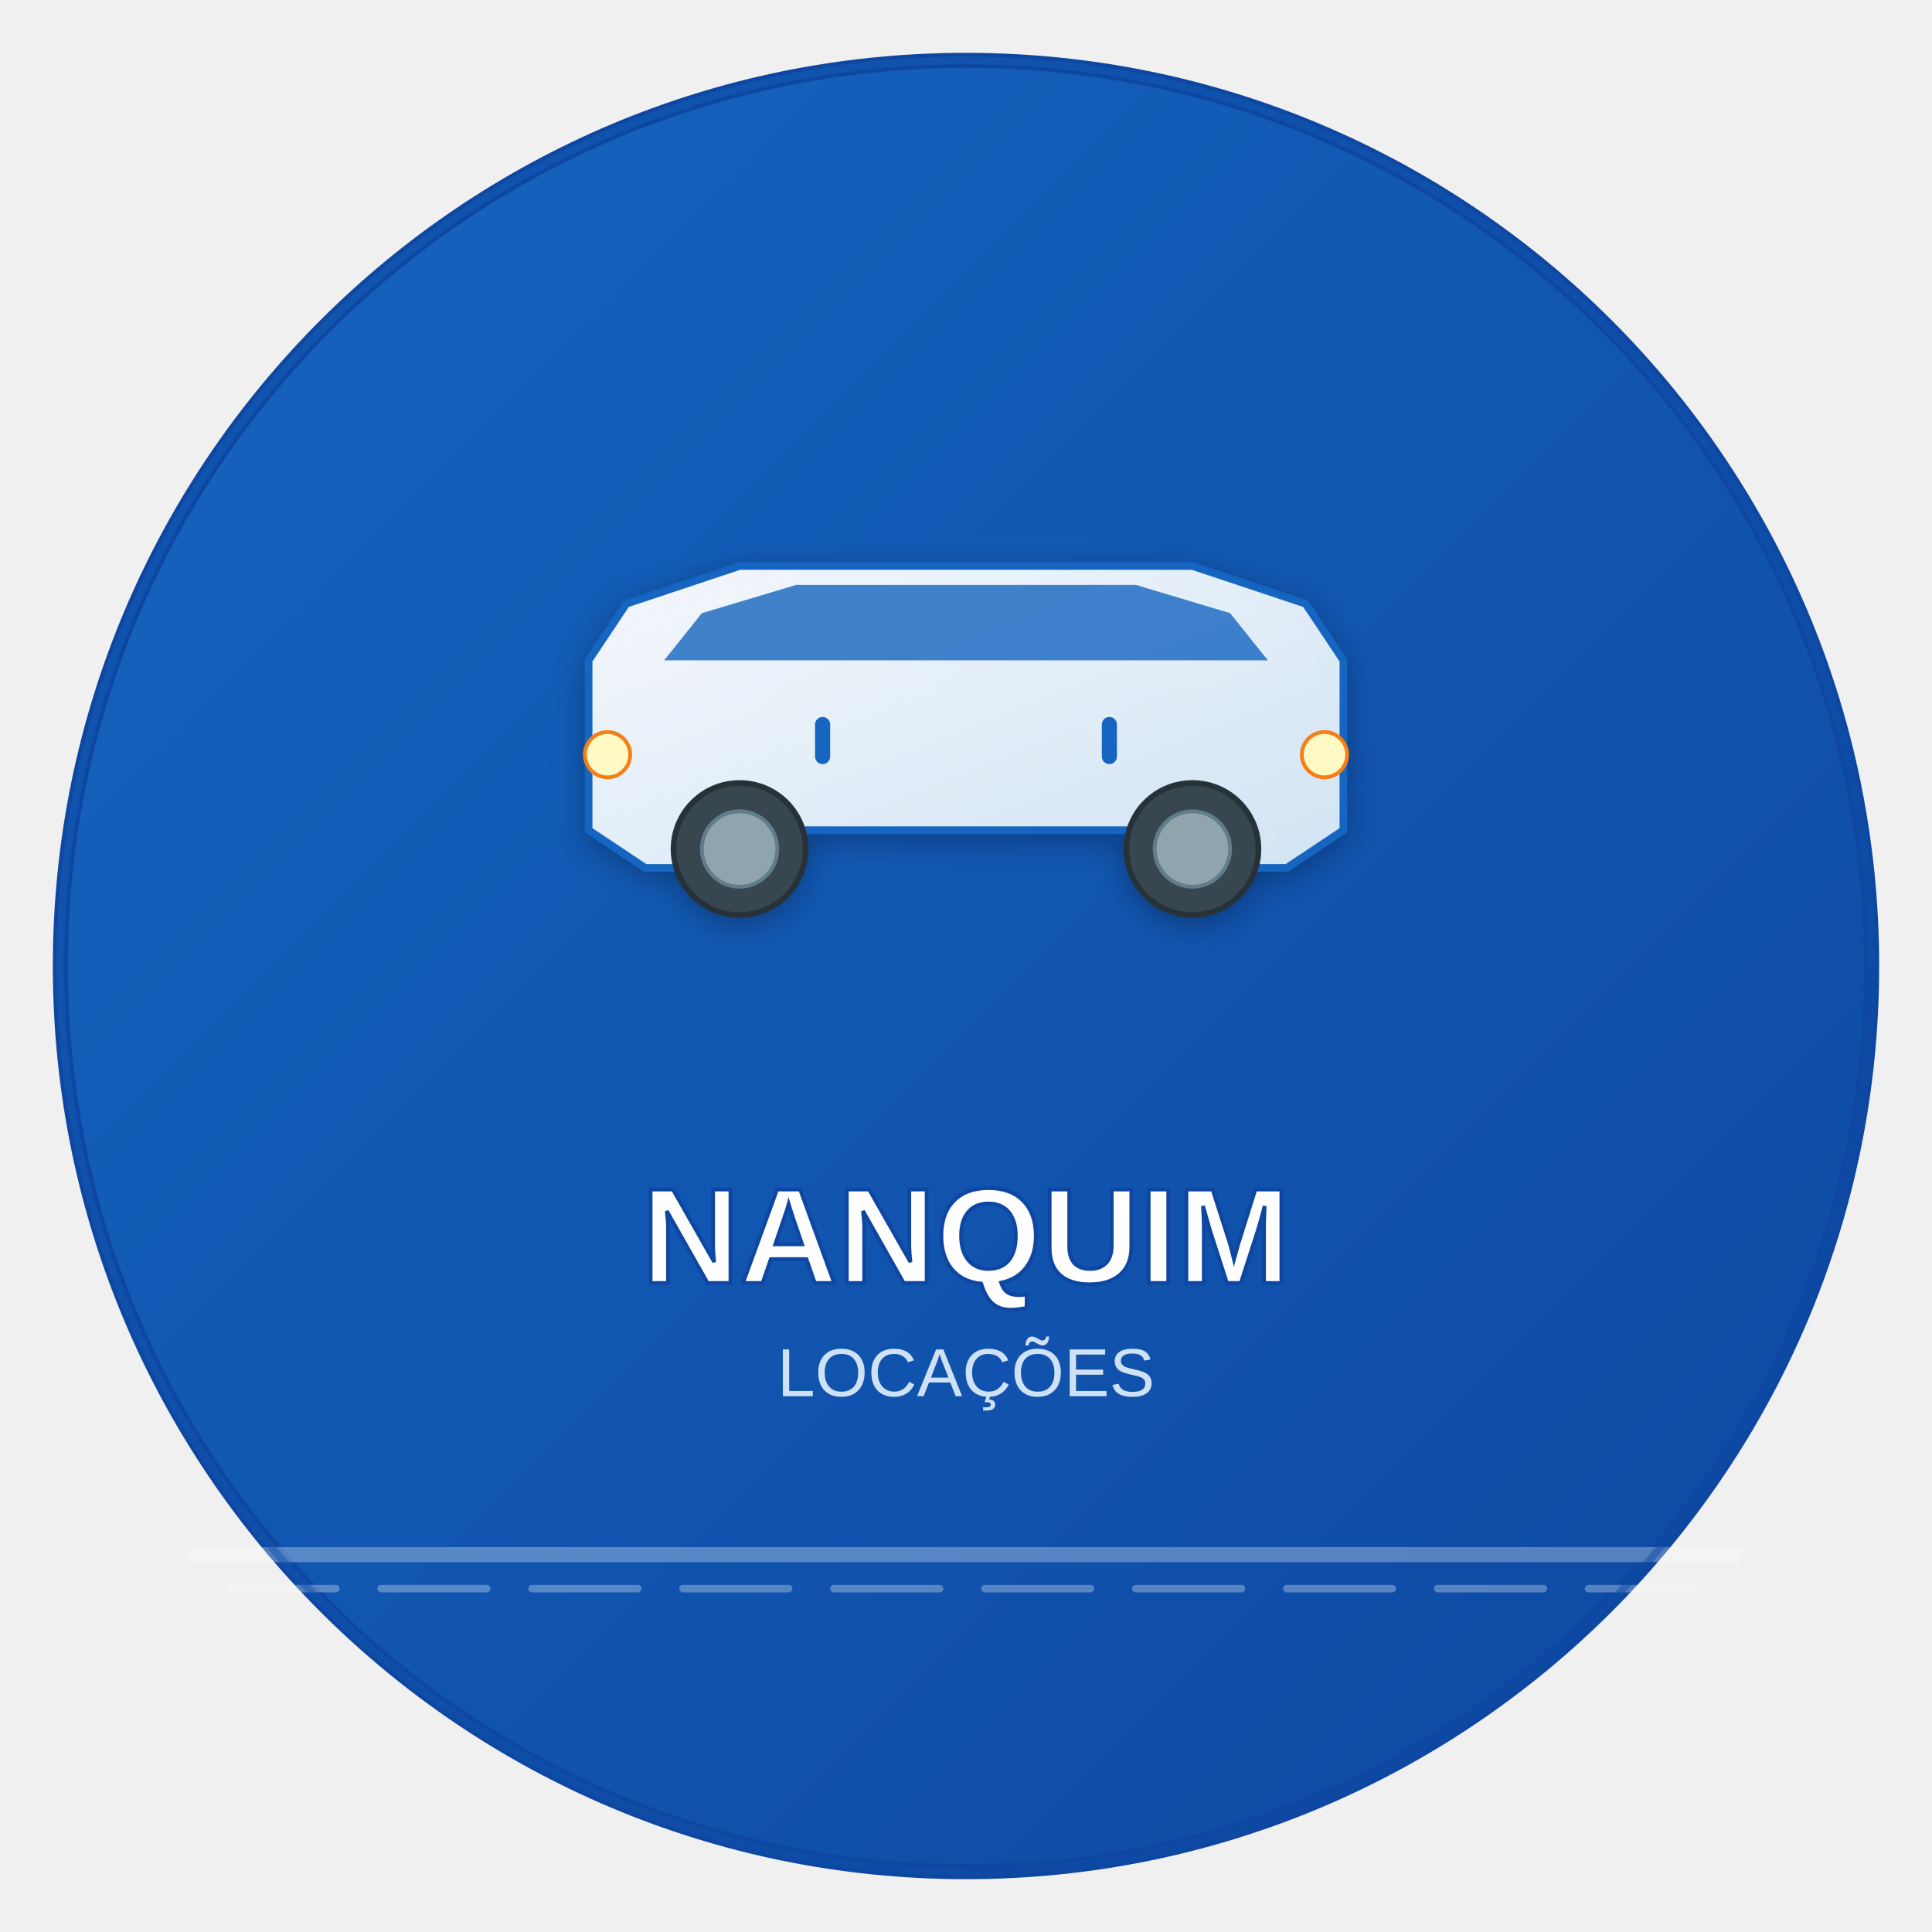
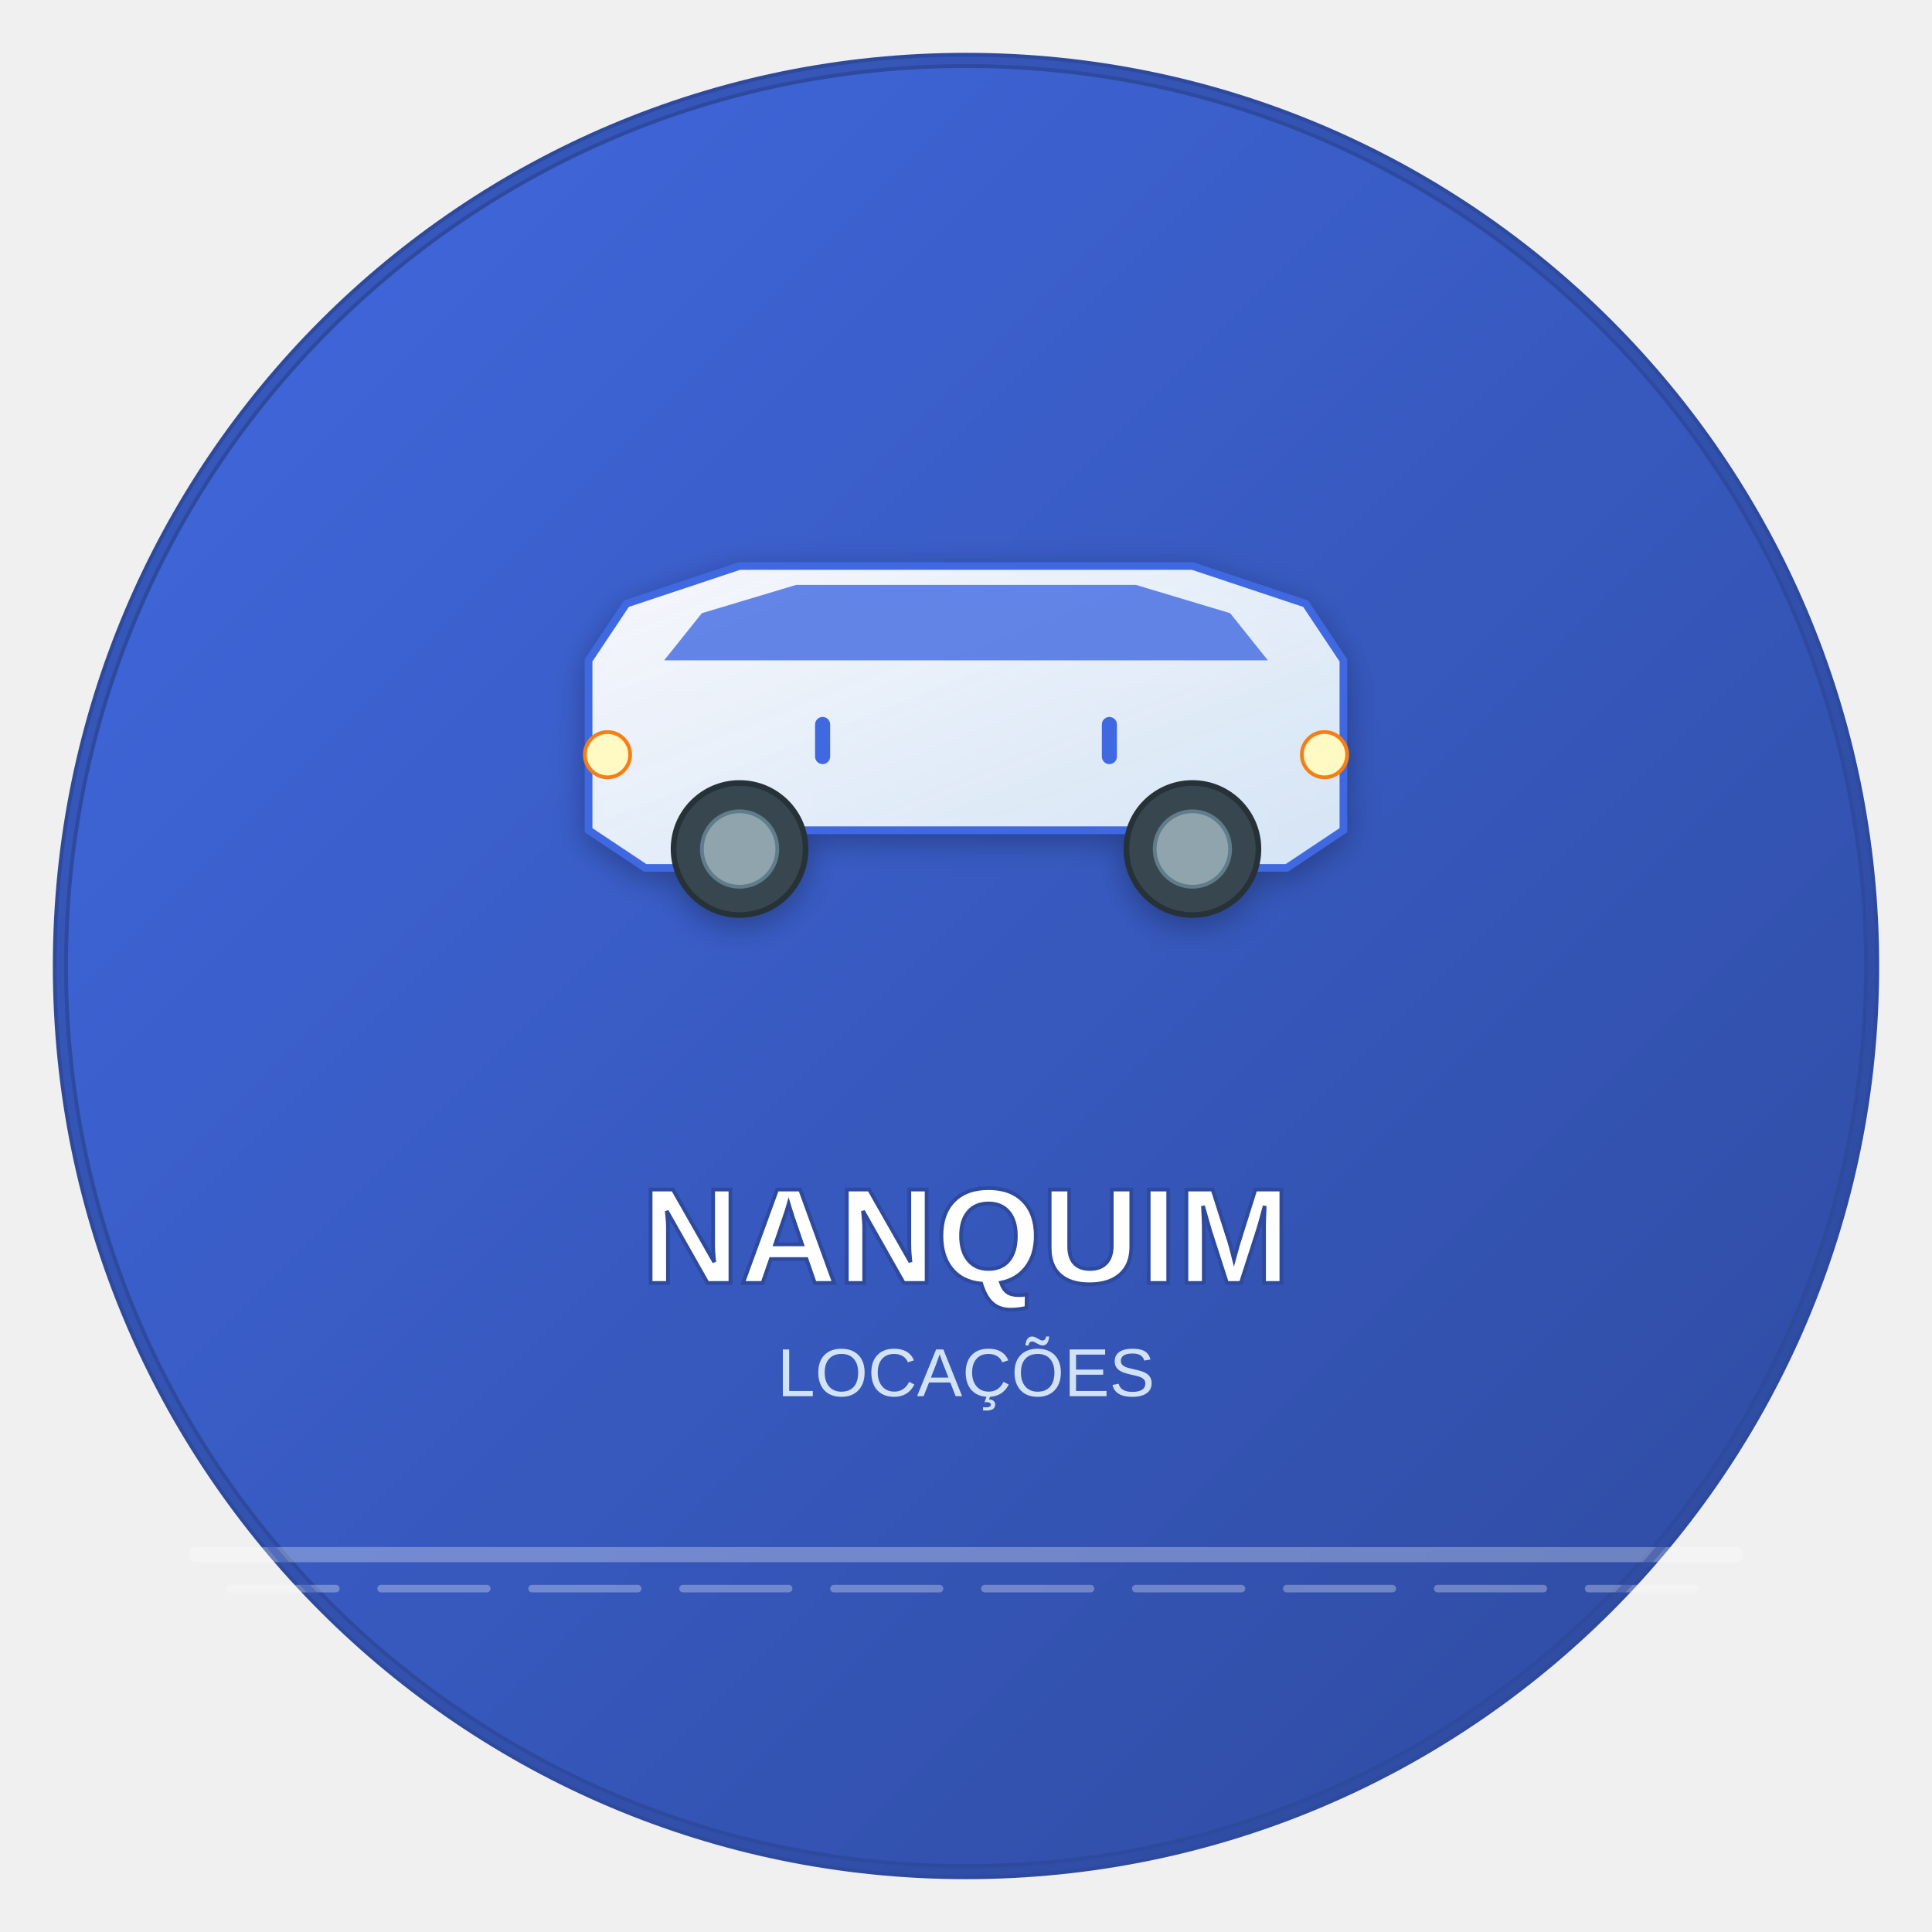
<svg xmlns="http://www.w3.org/2000/svg" width="1024" height="1024" viewBox="0 0 1024 1024">
  <defs>
    <linearGradient id="bgGradient" x1="0%" y1="0%" x2="100%" y2="100%">
-       <stop offset="0%" style="stop-color:#1565C0;stop-opacity:1" />
-       <stop offset="100%" style="stop-color:#0D47A1;stop-opacity:1" />
+       <stop offset="0%" style="stop-color:#4169E1;stop-opacity:1" />
+       <stop offset="100%" style="stop-color:#2E4A9E;stop-opacity:1" />
    </linearGradient>
    <linearGradient id="carGradient" x1="0%" y1="0%" x2="100%" y2="100%">
      <stop offset="0%" style="stop-color:#FFFFFF;stop-opacity:0.95" />
      <stop offset="100%" style="stop-color:#E3F2FD;stop-opacity:0.9" />
    </linearGradient>
    <filter id="shadow" x="-20%" y="-20%" width="140%" height="140%">
      <feDropShadow dx="0" dy="4" stdDeviation="8" flood-color="#000000" flood-opacity="0.3" />
    </filter>
  </defs>
-   <circle cx="512" cy="512" r="480" fill="url(#bgGradient)" stroke="#0D47A1" stroke-width="8" />
+   <circle cx="512" cy="512" r="480" fill="url(#bgGradient)" stroke="#2E4A9E" stroke-width="8" />
  <g transform="translate(512, 400)" filter="url(#shadow)">
-     <path d="M -200 -50               L -180 -80               L -120 -100               L 120 -100               L 180 -80               L 200 -50               L 200 40               L 170 60               L 150 60               L 150 40               L -150 40               L -150 60               L -170 60               L -200 40               Z" fill="url(#carGradient)" stroke="#1565C0" stroke-width="4" />
-     <path d="M -160 -50               L -140 -75               L -90 -90               L 90 -90               L 140 -75               L 160 -50               L 120 -50               L -120 -50               Z" fill="#1565C0" opacity="0.8" />
+     <path d="M -200 -50               L -180 -80               L -120 -100               L 120 -100               L 180 -80               L 200 -50               L 200 40               L 170 60               L 150 60               L 150 40               L -150 40               L -150 60               L -170 60               L -200 40               Z" fill="url(#carGradient)" stroke="#4169E1" stroke-width="4" />
+     <path d="M -160 -50               L -140 -75               L -90 -90               L 90 -90               L 140 -75               L 160 -50               L 120 -50               L -120 -50               Z" fill="#4169E1" opacity="0.8" />
    <circle cx="-120" cy="50" r="35" fill="#37474F" stroke="#263238" stroke-width="3" />
    <circle cx="120" cy="50" r="35" fill="#37474F" stroke="#263238" stroke-width="3" />
    <circle cx="-120" cy="50" r="20" fill="#90A4AE" stroke="#607D8B" stroke-width="2" />
    <circle cx="120" cy="50" r="20" fill="#90A4AE" stroke="#607D8B" stroke-width="2" />
    <circle cx="-190" cy="0" r="12" fill="#FFF9C4" stroke="#F57F17" stroke-width="2" />
    <circle cx="190" cy="0" r="12" fill="#FFF9C4" stroke="#F57F17" stroke-width="2" />
-     <rect x="-80" y="-20" width="8" height="25" rx="4" fill="#1565C0" />
-     <rect x="72" y="-20" width="8" height="25" rx="4" fill="#1565C0" />
+     <rect x="-80" y="-20" width="8" height="25" rx="4" fill="#4169E1" />
+     <rect x="72" y="-20" width="8" height="25" rx="4" fill="#4169E1" />
  </g>
-   <text x="512" y="680" font-family="Arial, Helvetica, sans-serif" font-size="72" font-weight="bold" text-anchor="middle" fill="#FFFFFF" stroke="#0D47A1" stroke-width="2">
+   <text x="512" y="680" font-family="Arial, Helvetica, sans-serif" font-size="72" font-weight="bold" text-anchor="middle" fill="#FFFFFF" stroke="#2E4A9E" stroke-width="2">
    NANQUIM
  </text>
  <text x="512" y="740" font-family="Arial, Helvetica, sans-serif" font-size="36" font-weight="normal" text-anchor="middle" fill="#E3F2FD" opacity="0.9">
    LOCAÇÕES
  </text>
  <g opacity="0.3">
    <rect x="100" y="820" width="824" height="8" rx="4" fill="#FFFFFF" />
    <rect x="120" y="840" width="60" height="4" rx="2" fill="#FFFFFF" />
    <rect x="200" y="840" width="60" height="4" rx="2" fill="#FFFFFF" />
    <rect x="280" y="840" width="60" height="4" rx="2" fill="#FFFFFF" />
    <rect x="360" y="840" width="60" height="4" rx="2" fill="#FFFFFF" />
    <rect x="440" y="840" width="60" height="4" rx="2" fill="#FFFFFF" />
    <rect x="520" y="840" width="60" height="4" rx="2" fill="#FFFFFF" />
    <rect x="600" y="840" width="60" height="4" rx="2" fill="#FFFFFF" />
    <rect x="680" y="840" width="60" height="4" rx="2" fill="#FFFFFF" />
    <rect x="760" y="840" width="60" height="4" rx="2" fill="#FFFFFF" />
    <rect x="840" y="840" width="60" height="4" rx="2" fill="#FFFFFF" />
  </g>
  <circle cx="512" cy="512" r="480" fill="none" stroke="url(#bgGradient)" stroke-width="4" opacity="0.5" />
</svg>
